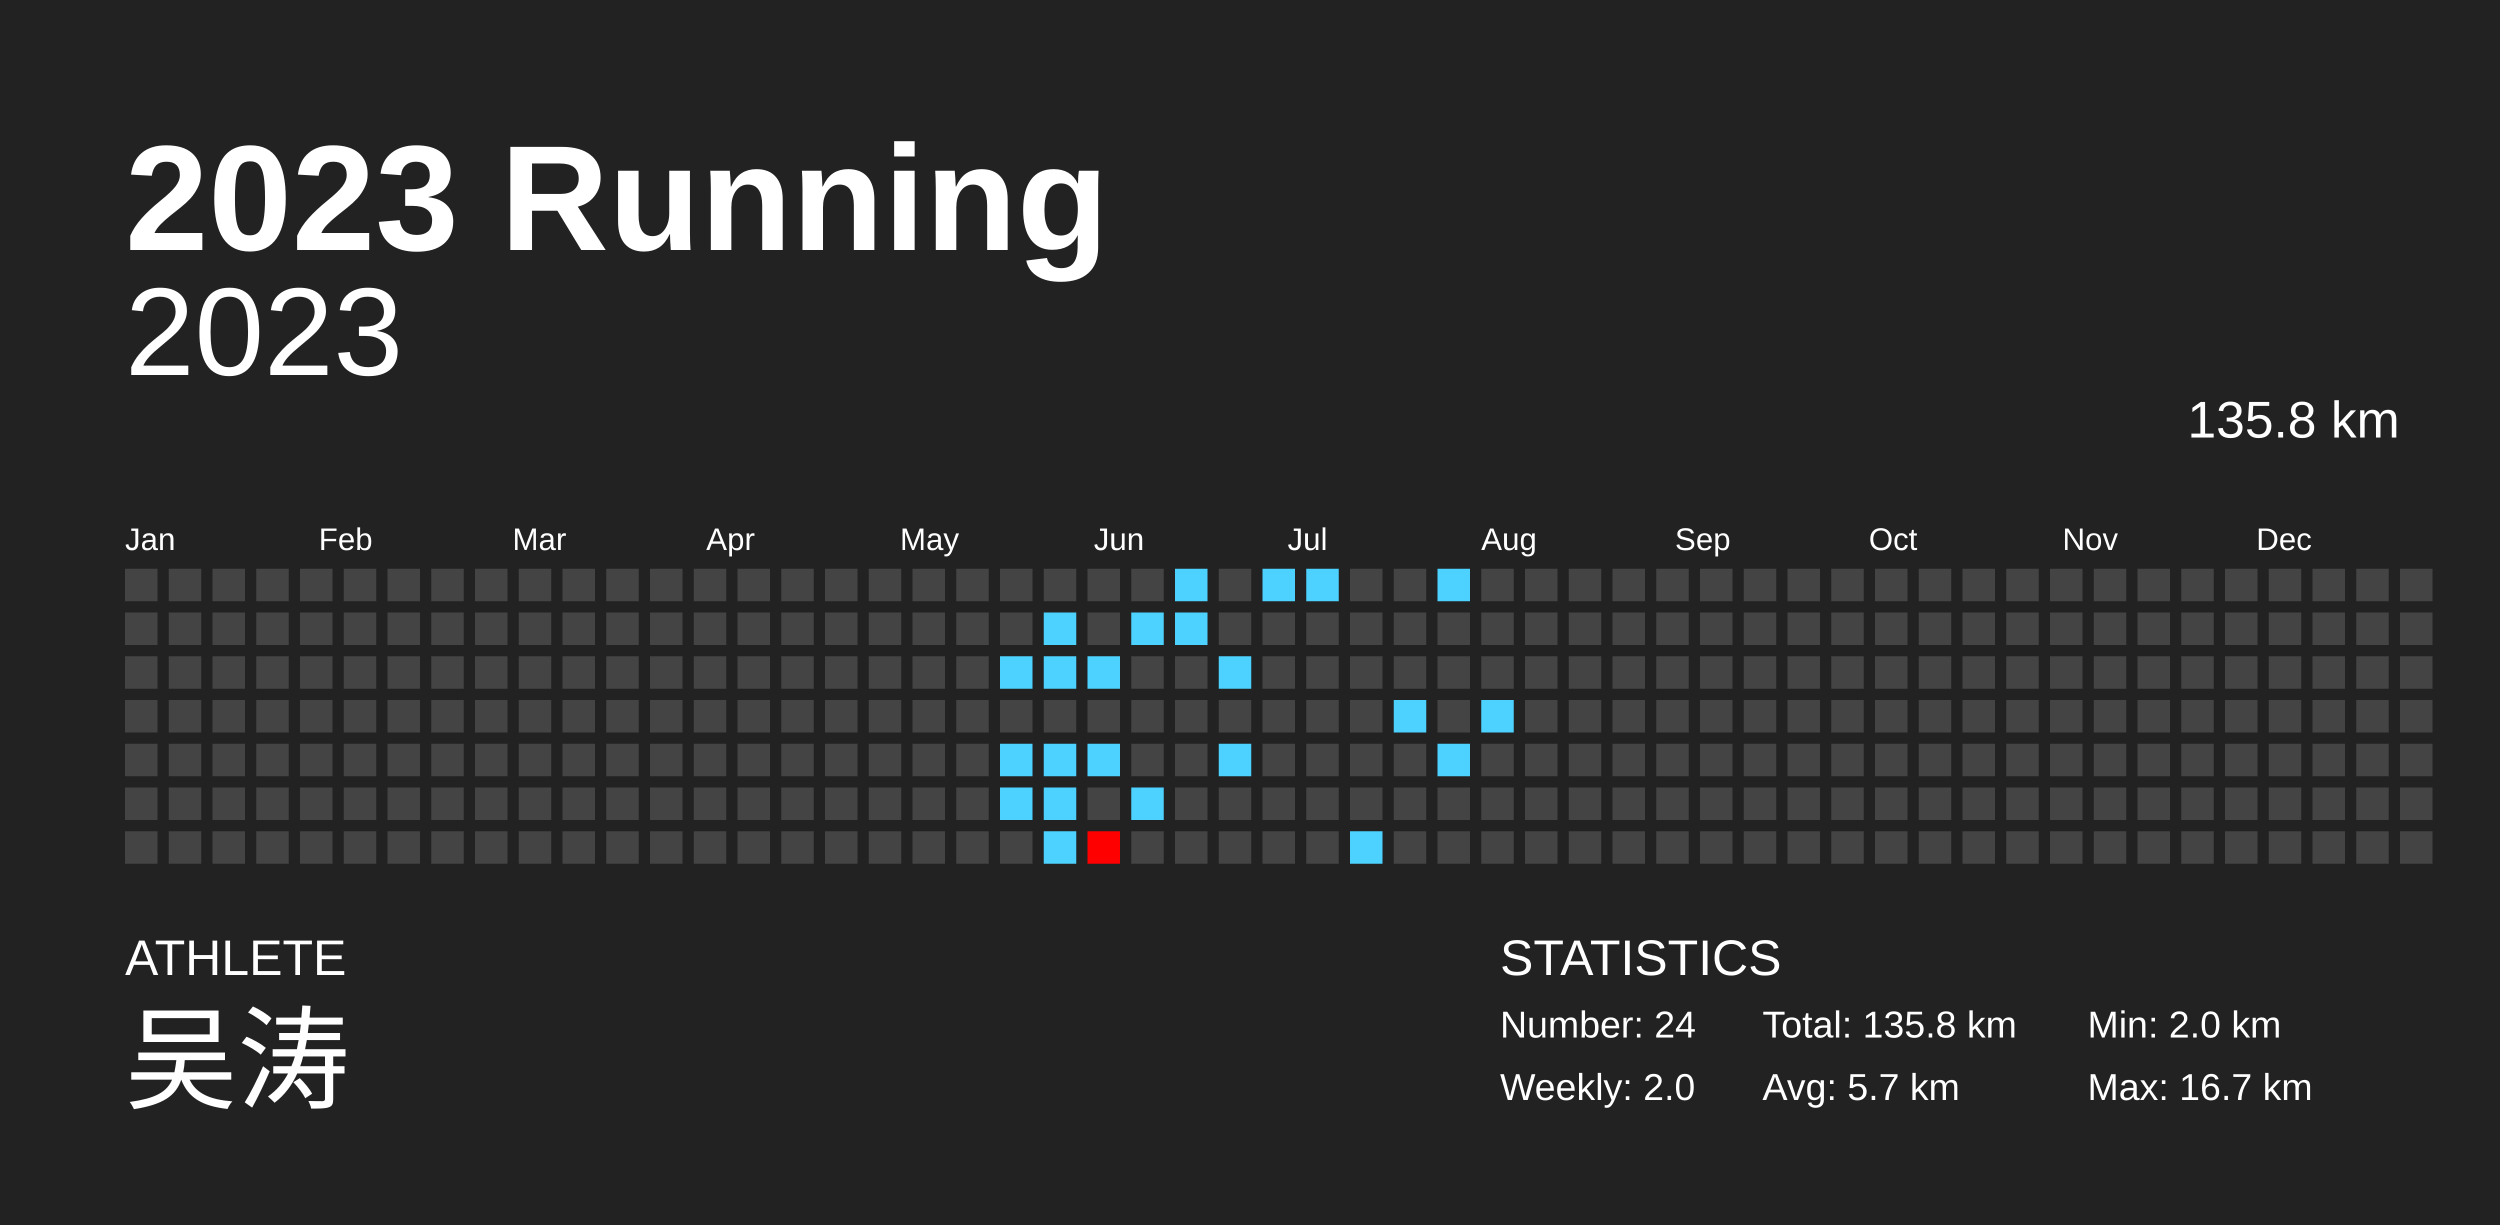
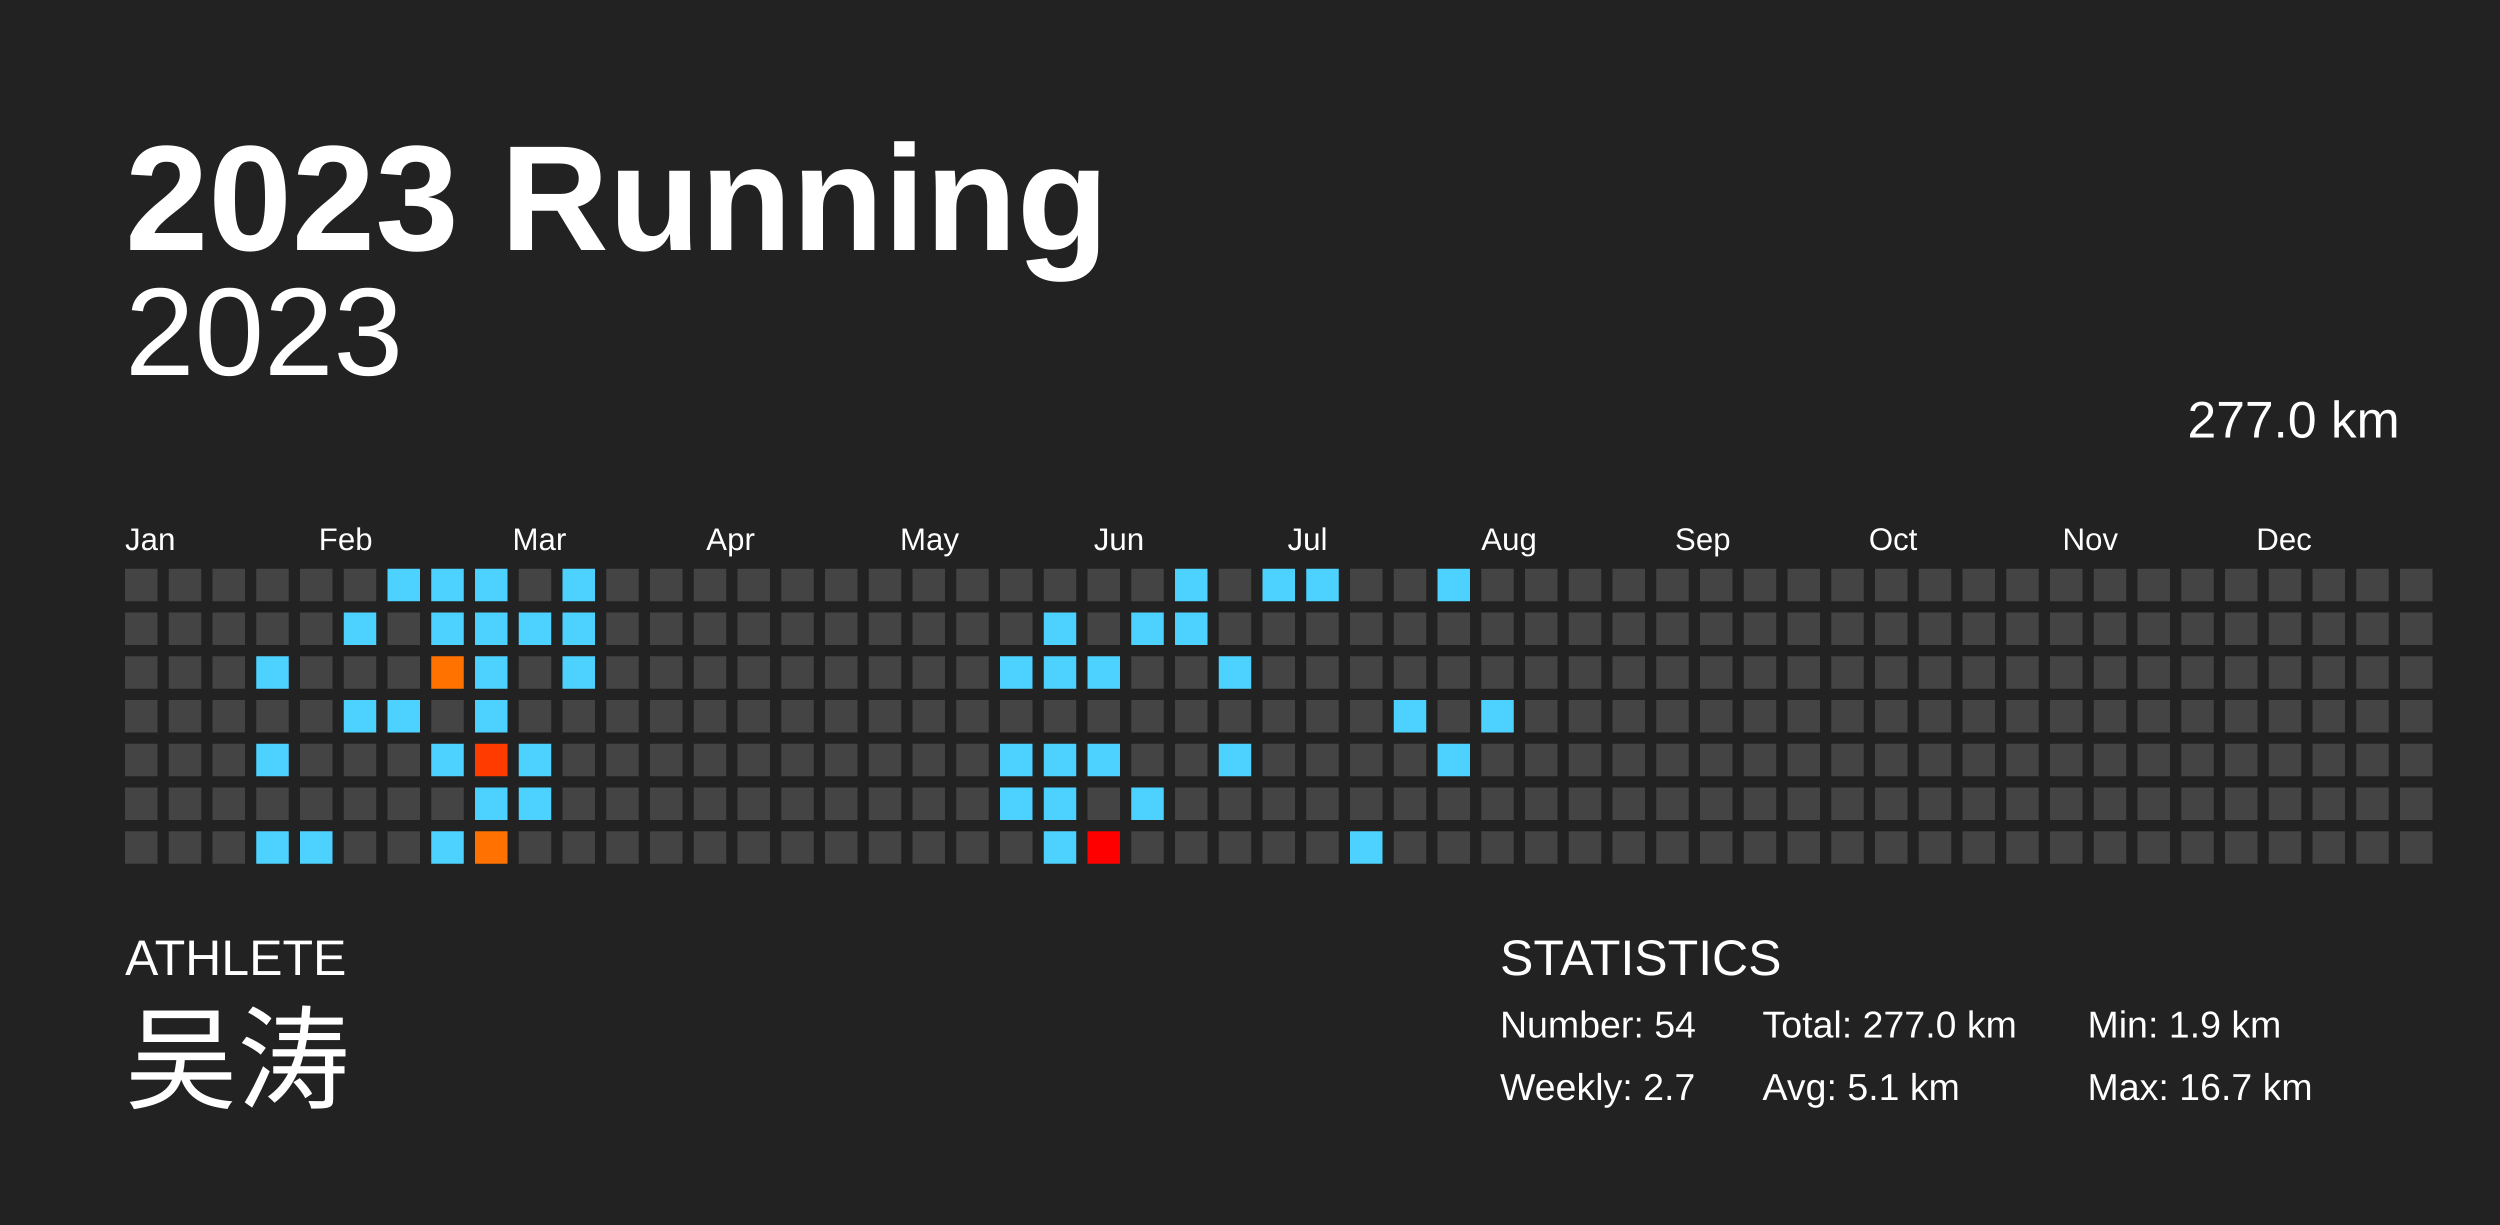
<svg xmlns="http://www.w3.org/2000/svg" baseProfile="full" height="98mm" version="1.1" viewBox="0,0,200,98" width="200mm">
  <defs />
  <rect fill="#222222" height="98" width="200" x="0" y="0" />
  <text fill="#FFFFFF" style="font-size:12px; font-family:Arial; font-weight:bold;" x="10" y="20">2023 Running</text>
  <text fill="#FFFFFF" style="font-size:4px; font-family:Arial" x="10" y="78">ATHLETE</text>
  <text fill="#FFFFFF" style="font-size:9px; font-family:Arial" x="10" y="88">吴涛</text>
  <text fill="#FFFFFF" style="font-size:4px; font-family:Arial" x="120" y="78">STATISTICS</text>
-   <text fill="#FFFFFF" style="font-size:3px; font-family:Arial" x="120" y="83">Number: 24</text>
-   <text fill="#FFFFFF" style="font-size:3px; font-family:Arial" x="120" y="88">Weekly: 2.0</text>
-   <text fill="#FFFFFF" style="font-size:3px; font-family:Arial" x="141" y="83">Total: 135.8 km</text>
-   <text fill="#FFFFFF" style="font-size:3px; font-family:Arial" x="141" y="88">Avg: 5.7 km</text>
-   <text fill="#FFFFFF" style="font-size:3px; font-family:Arial" x="167" y="83">Min: 2.0 km</text>
+   <text fill="#FFFFFF" style="font-size:3px; font-family:Arial" x="120" y="83">Number: 54</text>
+   <text fill="#FFFFFF" style="font-size:3px; font-family:Arial" x="120" y="88">Weekly: 2.7</text>
+   <text fill="#FFFFFF" style="font-size:3px; font-family:Arial" x="141" y="83">Total: 277.0 km</text>
+   <text fill="#FFFFFF" style="font-size:3px; font-family:Arial" x="141" y="88">Avg: 5.1 km</text>
+   <text fill="#FFFFFF" style="font-size:3px; font-family:Arial" x="167" y="83">Min: 1.9 km</text>
  <text fill="#FFFFFF" style="font-size:3px; font-family:Arial" x="167" y="88">Max: 16.7 km</text>
  <text alignment-baseline="hanging" fill="#FFFFFF" style="font-size:10.0px; font-family:Arial;" x="10" y="30">2023</text>
-   <text alignment-baseline="hanging" fill="#FFFFFF" style="font-size:4.125px; font-family:Arial;" x="175" y="35">135.8 km</text>
+   <text alignment-baseline="hanging" fill="#FFFFFF" style="font-size:4.125px; font-family:Arial;" x="175" y="35">277.0 km</text>
  <text fill="#FFFFFF" style="font-size:2.5px; font-family:Arial" x="10.0" y="44">Jan</text>
  <text fill="#FFFFFF" style="font-size:2.5px; font-family:Arial" x="25.5" y="44">Feb</text>
  <text fill="#FFFFFF" style="font-size:2.5px; font-family:Arial" x="41.0" y="44">Mar</text>
  <text fill="#FFFFFF" style="font-size:2.5px; font-family:Arial" x="56.5" y="44">Apr</text>
  <text fill="#FFFFFF" style="font-size:2.5px; font-family:Arial" x="72.0" y="44">May</text>
  <text fill="#FFFFFF" style="font-size:2.5px; font-family:Arial" x="87.5" y="44">Jun</text>
  <text fill="#FFFFFF" style="font-size:2.5px; font-family:Arial" x="103.0" y="44">Jul</text>
  <text fill="#FFFFFF" style="font-size:2.5px; font-family:Arial" x="118.5" y="44">Aug</text>
  <text fill="#FFFFFF" style="font-size:2.5px; font-family:Arial" x="134.0" y="44">Sep</text>
  <text fill="#FFFFFF" style="font-size:2.5px; font-family:Arial" x="149.5" y="44">Oct</text>
  <text fill="#FFFFFF" style="font-size:2.5px; font-family:Arial" x="165.0" y="44">Nov</text>
  <text fill="#FFFFFF" style="font-size:2.5px; font-family:Arial" x="180.5" y="44">Dec</text>
  <rect fill="#444444" height="2.6" width="2.6" x="10.0" y="45.5" />
  <rect fill="#444444" height="2.6" width="2.6" x="10.0" y="49.0" />
  <rect fill="#444444" height="2.6" width="2.6" x="10.0" y="52.5" />
  <rect fill="#444444" height="2.6" width="2.6" x="10.0" y="56.0" />
  <rect fill="#444444" height="2.6" width="2.6" x="10.0" y="59.5" />
  <rect fill="#444444" height="2.6" width="2.6" x="10.0" y="63.0" />
  <rect fill="#444444" height="2.6" width="2.6" x="10.0" y="66.5" />
  <rect fill="#444444" height="2.6" width="2.6" x="13.5" y="45.5" />
  <rect fill="#444444" height="2.6" width="2.6" x="13.5" y="49.0" />
  <rect fill="#444444" height="2.6" width="2.6" x="13.5" y="52.5" />
  <rect fill="#444444" height="2.6" width="2.6" x="13.5" y="56.0" />
  <rect fill="#444444" height="2.6" width="2.6" x="13.5" y="59.5" />
  <rect fill="#444444" height="2.6" width="2.6" x="13.5" y="63.0" />
  <rect fill="#444444" height="2.6" width="2.6" x="13.5" y="66.5" />
  <rect fill="#444444" height="2.6" width="2.6" x="17.0" y="45.5" />
  <rect fill="#444444" height="2.6" width="2.6" x="17.0" y="49.0" />
  <rect fill="#444444" height="2.6" width="2.6" x="17.0" y="52.5" />
  <rect fill="#444444" height="2.6" width="2.6" x="17.0" y="56.0" />
  <rect fill="#444444" height="2.6" width="2.6" x="17.0" y="59.5" />
  <rect fill="#444444" height="2.6" width="2.6" x="17.0" y="63.0" />
  <rect fill="#444444" height="2.6" width="2.6" x="17.0" y="66.5" />
  <rect fill="#444444" height="2.6" width="2.6" x="20.5" y="45.5" />
  <rect fill="#444444" height="2.6" width="2.6" x="20.5" y="49.0" />
-   <rect fill="#444444" height="2.6" width="2.6" x="20.5" y="52.5" />
+   <rect fill="#4dd2ff" height="2.6" width="2.6" x="20.5" y="52.5" />
  <rect fill="#444444" height="2.6" width="2.6" x="20.5" y="56.0" />
-   <rect fill="#444444" height="2.6" width="2.6" x="20.5" y="59.5" />
+   <rect fill="#4dd2ff" height="2.6" width="2.6" x="20.5" y="59.5" />
  <rect fill="#444444" height="2.6" width="2.6" x="20.5" y="63.0" />
-   <rect fill="#444444" height="2.6" width="2.6" x="20.5" y="66.5" />
+   <rect fill="#4dd2ff" height="2.6" width="2.6" x="20.5" y="66.5" />
  <rect fill="#444444" height="2.6" width="2.6" x="24.0" y="45.5" />
  <rect fill="#444444" height="2.6" width="2.6" x="24.0" y="49.0" />
  <rect fill="#444444" height="2.6" width="2.6" x="24.0" y="52.5" />
  <rect fill="#444444" height="2.6" width="2.6" x="24.0" y="56.0" />
  <rect fill="#444444" height="2.6" width="2.6" x="24.0" y="59.5" />
  <rect fill="#444444" height="2.6" width="2.6" x="24.0" y="63.0" />
-   <rect fill="#444444" height="2.6" width="2.6" x="24.0" y="66.5" />
+   <rect fill="#4dd2ff" height="2.6" width="2.6" x="24.0" y="66.5" />
  <rect fill="#444444" height="2.6" width="2.6" x="27.5" y="45.5" />
-   <rect fill="#444444" height="2.6" width="2.6" x="27.5" y="49.0" />
+   <rect fill="#4dd2ff" height="2.6" width="2.6" x="27.5" y="49.0" />
  <rect fill="#444444" height="2.6" width="2.6" x="27.5" y="52.5" />
-   <rect fill="#444444" height="2.6" width="2.6" x="27.5" y="56.0" />
+   <rect fill="#4dd2ff" height="2.6" width="2.6" x="27.5" y="56.0" />
  <rect fill="#444444" height="2.6" width="2.6" x="27.5" y="59.5" />
  <rect fill="#444444" height="2.6" width="2.6" x="27.5" y="63.0" />
  <rect fill="#444444" height="2.6" width="2.6" x="27.5" y="66.5" />
-   <rect fill="#444444" height="2.6" width="2.6" x="31.0" y="45.5" />
+   <rect fill="#4dd2ff" height="2.6" width="2.6" x="31.0" y="45.5" />
  <rect fill="#444444" height="2.6" width="2.6" x="31.0" y="49.0" />
  <rect fill="#444444" height="2.6" width="2.6" x="31.0" y="52.5" />
-   <rect fill="#444444" height="2.6" width="2.6" x="31.0" y="56.0" />
+   <rect fill="#4dd2ff" height="2.6" width="2.6" x="31.0" y="56.0" />
  <rect fill="#444444" height="2.6" width="2.6" x="31.0" y="59.5" />
  <rect fill="#444444" height="2.6" width="2.6" x="31.0" y="63.0" />
  <rect fill="#444444" height="2.6" width="2.6" x="31.0" y="66.5" />
-   <rect fill="#444444" height="2.6" width="2.6" x="34.5" y="45.5" />
-   <rect fill="#444444" height="2.6" width="2.6" x="34.5" y="49.0" />
-   <rect fill="#444444" height="2.6" width="2.6" x="34.5" y="52.5" />
+   <rect fill="#4dd2ff" height="2.6" width="2.6" x="34.5" y="45.5" />
+   <rect fill="#4dd2ff" height="2.6" width="2.6" x="34.5" y="49.0" />
+   <rect fill="#ff7200" height="2.6" width="2.6" x="34.5" y="52.5" />
  <rect fill="#444444" height="2.6" width="2.6" x="34.5" y="56.0" />
-   <rect fill="#444444" height="2.6" width="2.6" x="34.5" y="59.5" />
+   <rect fill="#4dd2ff" height="2.6" width="2.6" x="34.5" y="59.5" />
  <rect fill="#444444" height="2.6" width="2.6" x="34.5" y="63.0" />
-   <rect fill="#444444" height="2.6" width="2.6" x="34.5" y="66.5" />
-   <rect fill="#444444" height="2.6" width="2.6" x="38.0" y="45.5" />
-   <rect fill="#444444" height="2.6" width="2.6" x="38.0" y="49.0" />
-   <rect fill="#444444" height="2.6" width="2.6" x="38.0" y="52.5" />
-   <rect fill="#444444" height="2.6" width="2.6" x="38.0" y="56.0" />
-   <rect fill="#444444" height="2.6" width="2.6" x="38.0" y="59.5" />
-   <rect fill="#444444" height="2.6" width="2.6" x="38.0" y="63.0" />
-   <rect fill="#444444" height="2.6" width="2.6" x="38.0" y="66.5" />
+   <rect fill="#4dd2ff" height="2.6" width="2.6" x="34.5" y="66.5" />
+   <rect fill="#4dd2ff" height="2.6" width="2.6" x="38.0" y="45.5" />
+   <rect fill="#4dd2ff" height="2.6" width="2.6" x="38.0" y="49.0" />
+   <rect fill="#4dd2ff" height="2.6" width="2.6" x="38.0" y="52.5" />
+   <rect fill="#4dd2ff" height="2.6" width="2.6" x="38.0" y="56.0" />
+   <rect fill="#ff3b00" height="2.6" width="2.6" x="38.0" y="59.5" />
+   <rect fill="#4dd2ff" height="2.6" width="2.6" x="38.0" y="63.0" />
+   <rect fill="#ff7100" height="2.6" width="2.6" x="38.0" y="66.5" />
  <rect fill="#444444" height="2.6" width="2.6" x="41.5" y="45.5" />
-   <rect fill="#444444" height="2.6" width="2.6" x="41.5" y="49.0" />
+   <rect fill="#4dd2ff" height="2.6" width="2.6" x="41.5" y="49.0" />
  <rect fill="#444444" height="2.6" width="2.6" x="41.5" y="52.5" />
  <rect fill="#444444" height="2.6" width="2.6" x="41.5" y="56.0" />
-   <rect fill="#444444" height="2.6" width="2.6" x="41.5" y="59.5" />
-   <rect fill="#444444" height="2.6" width="2.6" x="41.5" y="63.0" />
+   <rect fill="#4dd2ff" height="2.6" width="2.6" x="41.5" y="59.5" />
+   <rect fill="#4dd2ff" height="2.6" width="2.6" x="41.5" y="63.0" />
  <rect fill="#444444" height="2.6" width="2.6" x="41.5" y="66.5" />
-   <rect fill="#444444" height="2.6" width="2.6" x="45.0" y="45.5" />
-   <rect fill="#444444" height="2.6" width="2.6" x="45.0" y="49.0" />
-   <rect fill="#444444" height="2.6" width="2.6" x="45.0" y="52.5" />
+   <rect fill="#4dd2ff" height="2.6" width="2.6" x="45.0" y="45.5" />
+   <rect fill="#4dd2ff" height="2.6" width="2.6" x="45.0" y="49.0" />
+   <rect fill="#4dd2ff" height="2.6" width="2.6" x="45.0" y="52.5" />
  <rect fill="#444444" height="2.6" width="2.6" x="45.0" y="56.0" />
  <rect fill="#444444" height="2.6" width="2.6" x="45.0" y="59.5" />
  <rect fill="#444444" height="2.6" width="2.6" x="45.0" y="63.0" />
  <rect fill="#444444" height="2.6" width="2.6" x="45.0" y="66.5" />
  <rect fill="#444444" height="2.6" width="2.6" x="48.5" y="45.5" />
  <rect fill="#444444" height="2.6" width="2.6" x="48.5" y="49.0" />
  <rect fill="#444444" height="2.6" width="2.6" x="48.5" y="52.5" />
  <rect fill="#444444" height="2.6" width="2.6" x="48.5" y="56.0" />
  <rect fill="#444444" height="2.6" width="2.6" x="48.5" y="59.5" />
  <rect fill="#444444" height="2.6" width="2.6" x="48.5" y="63.0" />
  <rect fill="#444444" height="2.6" width="2.6" x="48.5" y="66.5" />
  <rect fill="#444444" height="2.6" width="2.6" x="52.0" y="45.5" />
  <rect fill="#444444" height="2.6" width="2.6" x="52.0" y="49.0" />
  <rect fill="#444444" height="2.6" width="2.6" x="52.0" y="52.5" />
  <rect fill="#444444" height="2.6" width="2.6" x="52.0" y="56.0" />
  <rect fill="#444444" height="2.6" width="2.6" x="52.0" y="59.5" />
  <rect fill="#444444" height="2.6" width="2.6" x="52.0" y="63.0" />
  <rect fill="#444444" height="2.6" width="2.6" x="52.0" y="66.5" />
  <rect fill="#444444" height="2.6" width="2.6" x="55.5" y="45.5" />
  <rect fill="#444444" height="2.6" width="2.6" x="55.5" y="49.0" />
  <rect fill="#444444" height="2.6" width="2.6" x="55.5" y="52.5" />
  <rect fill="#444444" height="2.6" width="2.6" x="55.5" y="56.0" />
  <rect fill="#444444" height="2.6" width="2.6" x="55.5" y="59.5" />
  <rect fill="#444444" height="2.6" width="2.6" x="55.5" y="63.0" />
  <rect fill="#444444" height="2.6" width="2.6" x="55.5" y="66.5" />
  <rect fill="#444444" height="2.6" width="2.6" x="59.0" y="45.5" />
  <rect fill="#444444" height="2.6" width="2.6" x="59.0" y="49.0" />
  <rect fill="#444444" height="2.6" width="2.6" x="59.0" y="52.5" />
  <rect fill="#444444" height="2.6" width="2.6" x="59.0" y="56.0" />
  <rect fill="#444444" height="2.6" width="2.6" x="59.0" y="59.5" />
  <rect fill="#444444" height="2.6" width="2.6" x="59.0" y="63.0" />
  <rect fill="#444444" height="2.6" width="2.6" x="59.0" y="66.5" />
  <rect fill="#444444" height="2.6" width="2.6" x="62.5" y="45.5" />
  <rect fill="#444444" height="2.6" width="2.6" x="62.5" y="49.0" />
  <rect fill="#444444" height="2.6" width="2.6" x="62.5" y="52.5" />
  <rect fill="#444444" height="2.6" width="2.6" x="62.5" y="56.0" />
  <rect fill="#444444" height="2.6" width="2.6" x="62.5" y="59.5" />
  <rect fill="#444444" height="2.6" width="2.6" x="62.5" y="63.0" />
  <rect fill="#444444" height="2.6" width="2.6" x="62.5" y="66.5" />
  <rect fill="#444444" height="2.6" width="2.6" x="66.0" y="45.5" />
  <rect fill="#444444" height="2.6" width="2.6" x="66.0" y="49.0" />
  <rect fill="#444444" height="2.6" width="2.6" x="66.0" y="52.5" />
  <rect fill="#444444" height="2.6" width="2.6" x="66.0" y="56.0" />
  <rect fill="#444444" height="2.6" width="2.6" x="66.0" y="59.5" />
  <rect fill="#444444" height="2.6" width="2.6" x="66.0" y="63.0" />
  <rect fill="#444444" height="2.6" width="2.6" x="66.0" y="66.5" />
  <rect fill="#444444" height="2.6" width="2.6" x="69.5" y="45.5" />
  <rect fill="#444444" height="2.6" width="2.6" x="69.5" y="49.0" />
  <rect fill="#444444" height="2.6" width="2.6" x="69.5" y="52.5" />
  <rect fill="#444444" height="2.6" width="2.6" x="69.5" y="56.0" />
  <rect fill="#444444" height="2.6" width="2.6" x="69.5" y="59.5" />
  <rect fill="#444444" height="2.6" width="2.6" x="69.5" y="63.0" />
  <rect fill="#444444" height="2.6" width="2.6" x="69.5" y="66.5" />
  <rect fill="#444444" height="2.6" width="2.6" x="73.0" y="45.5" />
  <rect fill="#444444" height="2.6" width="2.6" x="73.0" y="49.0" />
  <rect fill="#444444" height="2.6" width="2.6" x="73.0" y="52.5" />
  <rect fill="#444444" height="2.6" width="2.6" x="73.0" y="56.0" />
  <rect fill="#444444" height="2.6" width="2.6" x="73.0" y="59.5" />
  <rect fill="#444444" height="2.6" width="2.6" x="73.0" y="63.0" />
  <rect fill="#444444" height="2.6" width="2.6" x="73.0" y="66.5" />
  <rect fill="#444444" height="2.6" width="2.6" x="76.5" y="45.5" />
  <rect fill="#444444" height="2.6" width="2.6" x="76.5" y="49.0" />
  <rect fill="#444444" height="2.6" width="2.6" x="76.5" y="52.5" />
  <rect fill="#444444" height="2.6" width="2.6" x="76.5" y="56.0" />
  <rect fill="#444444" height="2.6" width="2.6" x="76.5" y="59.5" />
  <rect fill="#444444" height="2.6" width="2.6" x="76.5" y="63.0" />
  <rect fill="#444444" height="2.6" width="2.6" x="76.5" y="66.5" />
  <rect fill="#444444" height="2.6" width="2.6" x="80.0" y="45.5" />
  <rect fill="#444444" height="2.6" width="2.6" x="80.0" y="49.0" />
  <rect fill="#4dd2ff" height="2.6" width="2.6" x="80.0" y="52.5" />
  <rect fill="#444444" height="2.6" width="2.6" x="80.0" y="56.0" />
  <rect fill="#4dd2ff" height="2.6" width="2.6" x="80.0" y="59.5" />
  <rect fill="#4dd2ff" height="2.6" width="2.6" x="80.0" y="63.0" />
  <rect fill="#444444" height="2.6" width="2.6" x="80.0" y="66.5" />
  <rect fill="#444444" height="2.6" width="2.6" x="83.5" y="45.5" />
  <rect fill="#4dd2ff" height="2.6" width="2.6" x="83.5" y="49.0" />
  <rect fill="#4dd2ff" height="2.6" width="2.6" x="83.5" y="52.5" />
  <rect fill="#444444" height="2.6" width="2.6" x="83.5" y="56.0" />
  <rect fill="#4dd2ff" height="2.6" width="2.6" x="83.5" y="59.5" />
  <rect fill="#4dd2ff" height="2.6" width="2.6" x="83.5" y="63.0" />
  <rect fill="#4dd2ff" height="2.6" width="2.6" x="83.5" y="66.5" />
  <rect fill="#444444" height="2.6" width="2.6" x="87.0" y="45.5" />
  <rect fill="#444444" height="2.6" width="2.6" x="87.0" y="49.0" />
  <rect fill="#4dd2ff" height="2.6" width="2.6" x="87.0" y="52.5" />
  <rect fill="#444444" height="2.6" width="2.6" x="87.0" y="56.0" />
  <rect fill="#4dd2ff" height="2.6" width="2.6" x="87.0" y="59.5" />
  <rect fill="#444444" height="2.6" width="2.6" x="87.0" y="63.0" />
  <rect fill="#ff0000" height="2.6" width="2.6" x="87.0" y="66.5" />
  <rect fill="#444444" height="2.6" width="2.6" x="90.5" y="45.5" />
  <rect fill="#4dd2ff" height="2.6" width="2.6" x="90.5" y="49.0" />
  <rect fill="#444444" height="2.6" width="2.6" x="90.5" y="52.5" />
  <rect fill="#444444" height="2.6" width="2.6" x="90.5" y="56.0" />
  <rect fill="#444444" height="2.6" width="2.6" x="90.5" y="59.5" />
  <rect fill="#4dd2ff" height="2.6" width="2.6" x="90.5" y="63.0" />
  <rect fill="#444444" height="2.6" width="2.6" x="90.5" y="66.5" />
  <rect fill="#4dd2ff" height="2.6" width="2.6" x="94.0" y="45.5" />
  <rect fill="#4dd2ff" height="2.6" width="2.6" x="94.0" y="49.0" />
  <rect fill="#444444" height="2.6" width="2.6" x="94.0" y="52.5" />
  <rect fill="#444444" height="2.6" width="2.6" x="94.0" y="56.0" />
  <rect fill="#444444" height="2.6" width="2.6" x="94.0" y="59.5" />
  <rect fill="#444444" height="2.6" width="2.6" x="94.0" y="63.0" />
  <rect fill="#444444" height="2.6" width="2.6" x="94.0" y="66.5" />
  <rect fill="#444444" height="2.6" width="2.6" x="97.5" y="45.5" />
  <rect fill="#444444" height="2.6" width="2.6" x="97.5" y="49.0" />
  <rect fill="#4dd2ff" height="2.6" width="2.6" x="97.5" y="52.5" />
  <rect fill="#444444" height="2.6" width="2.6" x="97.5" y="56.0" />
  <rect fill="#4dd2ff" height="2.6" width="2.6" x="97.5" y="59.5" />
  <rect fill="#444444" height="2.6" width="2.6" x="97.5" y="63.0" />
  <rect fill="#444444" height="2.6" width="2.6" x="97.5" y="66.5" />
  <rect fill="#4dd2ff" height="2.6" width="2.6" x="101.0" y="45.5" />
  <rect fill="#444444" height="2.6" width="2.6" x="101.0" y="49.0" />
  <rect fill="#444444" height="2.6" width="2.6" x="101.0" y="52.5" />
  <rect fill="#444444" height="2.6" width="2.6" x="101.0" y="56.0" />
  <rect fill="#444444" height="2.6" width="2.6" x="101.0" y="59.5" />
  <rect fill="#444444" height="2.6" width="2.6" x="101.0" y="63.0" />
  <rect fill="#444444" height="2.6" width="2.6" x="101.0" y="66.5" />
  <rect fill="#4dd2ff" height="2.6" width="2.6" x="104.5" y="45.5" />
  <rect fill="#444444" height="2.6" width="2.6" x="104.5" y="49.0" />
  <rect fill="#444444" height="2.6" width="2.6" x="104.5" y="52.5" />
  <rect fill="#444444" height="2.6" width="2.6" x="104.5" y="56.0" />
  <rect fill="#444444" height="2.6" width="2.6" x="104.5" y="59.5" />
  <rect fill="#444444" height="2.6" width="2.6" x="104.5" y="63.0" />
  <rect fill="#444444" height="2.6" width="2.6" x="104.5" y="66.5" />
  <rect fill="#444444" height="2.6" width="2.6" x="108.0" y="45.5" />
  <rect fill="#444444" height="2.6" width="2.6" x="108.0" y="49.0" />
  <rect fill="#444444" height="2.6" width="2.6" x="108.0" y="52.5" />
  <rect fill="#444444" height="2.6" width="2.6" x="108.0" y="56.0" />
  <rect fill="#444444" height="2.6" width="2.6" x="108.0" y="59.5" />
  <rect fill="#444444" height="2.6" width="2.6" x="108.0" y="63.0" />
  <rect fill="#4dd2ff" height="2.6" width="2.6" x="108.0" y="66.5" />
  <rect fill="#444444" height="2.6" width="2.6" x="111.5" y="45.5" />
  <rect fill="#444444" height="2.6" width="2.6" x="111.5" y="49.0" />
  <rect fill="#444444" height="2.6" width="2.6" x="111.5" y="52.5" />
  <rect fill="#4dd2ff" height="2.6" width="2.6" x="111.5" y="56.0" />
  <rect fill="#444444" height="2.6" width="2.6" x="111.5" y="59.5" />
  <rect fill="#444444" height="2.6" width="2.6" x="111.5" y="63.0" />
  <rect fill="#444444" height="2.6" width="2.6" x="111.5" y="66.5" />
  <rect fill="#4dd2ff" height="2.6" width="2.6" x="115.0" y="45.5" />
  <rect fill="#444444" height="2.6" width="2.6" x="115.0" y="49.0" />
  <rect fill="#444444" height="2.6" width="2.6" x="115.0" y="52.5" />
  <rect fill="#444444" height="2.6" width="2.6" x="115.0" y="56.0" />
  <rect fill="#4dd2ff" height="2.6" width="2.6" x="115.0" y="59.5" />
  <rect fill="#444444" height="2.6" width="2.6" x="115.0" y="63.0" />
  <rect fill="#444444" height="2.6" width="2.6" x="115.0" y="66.5" />
  <rect fill="#444444" height="2.6" width="2.6" x="118.5" y="45.5" />
  <rect fill="#444444" height="2.6" width="2.6" x="118.5" y="49.0" />
  <rect fill="#444444" height="2.6" width="2.6" x="118.5" y="52.5" />
  <rect fill="#4dd2ff" height="2.6" width="2.6" x="118.5" y="56.0" />
  <rect fill="#444444" height="2.6" width="2.6" x="118.5" y="59.5" />
  <rect fill="#444444" height="2.6" width="2.6" x="118.5" y="63.0" />
  <rect fill="#444444" height="2.6" width="2.6" x="118.5" y="66.5" />
  <rect fill="#444444" height="2.6" width="2.6" x="122.0" y="45.5" />
  <rect fill="#444444" height="2.6" width="2.6" x="122.0" y="49.0" />
  <rect fill="#444444" height="2.6" width="2.6" x="122.0" y="52.5" />
  <rect fill="#444444" height="2.6" width="2.6" x="122.0" y="56.0" />
  <rect fill="#444444" height="2.6" width="2.6" x="122.0" y="59.5" />
  <rect fill="#444444" height="2.6" width="2.6" x="122.0" y="63.0" />
  <rect fill="#444444" height="2.6" width="2.6" x="122.0" y="66.5" />
  <rect fill="#444444" height="2.6" width="2.6" x="125.5" y="45.5" />
  <rect fill="#444444" height="2.6" width="2.6" x="125.5" y="49.0" />
  <rect fill="#444444" height="2.6" width="2.6" x="125.5" y="52.5" />
  <rect fill="#444444" height="2.6" width="2.6" x="125.5" y="56.0" />
  <rect fill="#444444" height="2.6" width="2.6" x="125.5" y="59.5" />
  <rect fill="#444444" height="2.6" width="2.6" x="125.5" y="63.0" />
  <rect fill="#444444" height="2.6" width="2.6" x="125.5" y="66.5" />
  <rect fill="#444444" height="2.6" width="2.6" x="129.0" y="45.5" />
  <rect fill="#444444" height="2.6" width="2.6" x="129.0" y="49.0" />
  <rect fill="#444444" height="2.6" width="2.6" x="129.0" y="52.5" />
  <rect fill="#444444" height="2.6" width="2.6" x="129.0" y="56.0" />
  <rect fill="#444444" height="2.6" width="2.6" x="129.0" y="59.5" />
  <rect fill="#444444" height="2.6" width="2.6" x="129.0" y="63.0" />
  <rect fill="#444444" height="2.6" width="2.6" x="129.0" y="66.5" />
  <rect fill="#444444" height="2.6" width="2.6" x="132.5" y="45.5" />
  <rect fill="#444444" height="2.6" width="2.6" x="132.5" y="49.0" />
  <rect fill="#444444" height="2.6" width="2.6" x="132.5" y="52.5" />
  <rect fill="#444444" height="2.6" width="2.6" x="132.5" y="56.0" />
  <rect fill="#444444" height="2.6" width="2.6" x="132.5" y="59.5" />
  <rect fill="#444444" height="2.6" width="2.6" x="132.5" y="63.0" />
  <rect fill="#444444" height="2.6" width="2.6" x="132.5" y="66.5" />
  <rect fill="#444444" height="2.6" width="2.6" x="136.0" y="45.5" />
  <rect fill="#444444" height="2.6" width="2.6" x="136.0" y="49.0" />
  <rect fill="#444444" height="2.6" width="2.6" x="136.0" y="52.5" />
  <rect fill="#444444" height="2.6" width="2.6" x="136.0" y="56.0" />
  <rect fill="#444444" height="2.6" width="2.6" x="136.0" y="59.5" />
  <rect fill="#444444" height="2.6" width="2.6" x="136.0" y="63.0" />
  <rect fill="#444444" height="2.6" width="2.6" x="136.0" y="66.5" />
  <rect fill="#444444" height="2.6" width="2.6" x="139.5" y="45.5" />
  <rect fill="#444444" height="2.6" width="2.6" x="139.5" y="49.0" />
  <rect fill="#444444" height="2.6" width="2.6" x="139.5" y="52.5" />
  <rect fill="#444444" height="2.6" width="2.6" x="139.5" y="56.0" />
  <rect fill="#444444" height="2.6" width="2.6" x="139.5" y="59.5" />
  <rect fill="#444444" height="2.6" width="2.6" x="139.5" y="63.0" />
  <rect fill="#444444" height="2.6" width="2.6" x="139.5" y="66.5" />
  <rect fill="#444444" height="2.6" width="2.6" x="143.0" y="45.5" />
  <rect fill="#444444" height="2.6" width="2.6" x="143.0" y="49.0" />
  <rect fill="#444444" height="2.6" width="2.6" x="143.0" y="52.5" />
  <rect fill="#444444" height="2.6" width="2.6" x="143.0" y="56.0" />
  <rect fill="#444444" height="2.6" width="2.6" x="143.0" y="59.5" />
  <rect fill="#444444" height="2.6" width="2.6" x="143.0" y="63.0" />
  <rect fill="#444444" height="2.6" width="2.6" x="143.0" y="66.5" />
  <rect fill="#444444" height="2.6" width="2.6" x="146.5" y="45.5" />
  <rect fill="#444444" height="2.6" width="2.6" x="146.5" y="49.0" />
  <rect fill="#444444" height="2.6" width="2.6" x="146.5" y="52.5" />
  <rect fill="#444444" height="2.6" width="2.6" x="146.5" y="56.0" />
  <rect fill="#444444" height="2.6" width="2.6" x="146.5" y="59.5" />
  <rect fill="#444444" height="2.6" width="2.6" x="146.5" y="63.0" />
  <rect fill="#444444" height="2.6" width="2.6" x="146.5" y="66.5" />
  <rect fill="#444444" height="2.6" width="2.6" x="150.0" y="45.5" />
  <rect fill="#444444" height="2.6" width="2.6" x="150.0" y="49.0" />
  <rect fill="#444444" height="2.6" width="2.6" x="150.0" y="52.5" />
  <rect fill="#444444" height="2.6" width="2.6" x="150.0" y="56.0" />
  <rect fill="#444444" height="2.6" width="2.6" x="150.0" y="59.5" />
  <rect fill="#444444" height="2.6" width="2.6" x="150.0" y="63.0" />
  <rect fill="#444444" height="2.6" width="2.6" x="150.0" y="66.5" />
  <rect fill="#444444" height="2.6" width="2.6" x="153.5" y="45.5" />
  <rect fill="#444444" height="2.6" width="2.6" x="153.5" y="49.0" />
  <rect fill="#444444" height="2.6" width="2.6" x="153.5" y="52.5" />
  <rect fill="#444444" height="2.6" width="2.6" x="153.5" y="56.0" />
  <rect fill="#444444" height="2.6" width="2.6" x="153.5" y="59.5" />
  <rect fill="#444444" height="2.6" width="2.6" x="153.5" y="63.0" />
  <rect fill="#444444" height="2.6" width="2.6" x="153.5" y="66.5" />
  <rect fill="#444444" height="2.6" width="2.6" x="157.0" y="45.5" />
  <rect fill="#444444" height="2.6" width="2.6" x="157.0" y="49.0" />
  <rect fill="#444444" height="2.6" width="2.6" x="157.0" y="52.5" />
  <rect fill="#444444" height="2.6" width="2.6" x="157.0" y="56.0" />
  <rect fill="#444444" height="2.6" width="2.6" x="157.0" y="59.5" />
  <rect fill="#444444" height="2.6" width="2.6" x="157.0" y="63.0" />
  <rect fill="#444444" height="2.6" width="2.6" x="157.0" y="66.5" />
  <rect fill="#444444" height="2.6" width="2.6" x="160.5" y="45.5" />
  <rect fill="#444444" height="2.6" width="2.6" x="160.5" y="49.0" />
  <rect fill="#444444" height="2.6" width="2.6" x="160.5" y="52.5" />
  <rect fill="#444444" height="2.6" width="2.6" x="160.5" y="56.0" />
  <rect fill="#444444" height="2.6" width="2.6" x="160.5" y="59.5" />
  <rect fill="#444444" height="2.6" width="2.6" x="160.5" y="63.0" />
  <rect fill="#444444" height="2.6" width="2.6" x="160.5" y="66.5" />
  <rect fill="#444444" height="2.6" width="2.6" x="164.0" y="45.5" />
  <rect fill="#444444" height="2.6" width="2.6" x="164.0" y="49.0" />
  <rect fill="#444444" height="2.6" width="2.6" x="164.0" y="52.5" />
  <rect fill="#444444" height="2.6" width="2.6" x="164.0" y="56.0" />
  <rect fill="#444444" height="2.6" width="2.6" x="164.0" y="59.5" />
  <rect fill="#444444" height="2.6" width="2.6" x="164.0" y="63.0" />
  <rect fill="#444444" height="2.6" width="2.6" x="164.0" y="66.5" />
  <rect fill="#444444" height="2.6" width="2.6" x="167.5" y="45.5" />
  <rect fill="#444444" height="2.6" width="2.6" x="167.5" y="49.0" />
  <rect fill="#444444" height="2.6" width="2.6" x="167.5" y="52.5" />
  <rect fill="#444444" height="2.6" width="2.6" x="167.5" y="56.0" />
  <rect fill="#444444" height="2.6" width="2.6" x="167.5" y="59.5" />
  <rect fill="#444444" height="2.6" width="2.6" x="167.5" y="63.0" />
  <rect fill="#444444" height="2.6" width="2.6" x="167.5" y="66.5" />
  <rect fill="#444444" height="2.6" width="2.6" x="171.0" y="45.5" />
  <rect fill="#444444" height="2.6" width="2.6" x="171.0" y="49.0" />
  <rect fill="#444444" height="2.6" width="2.6" x="171.0" y="52.5" />
  <rect fill="#444444" height="2.6" width="2.6" x="171.0" y="56.0" />
  <rect fill="#444444" height="2.6" width="2.6" x="171.0" y="59.5" />
  <rect fill="#444444" height="2.6" width="2.6" x="171.0" y="63.0" />
  <rect fill="#444444" height="2.6" width="2.6" x="171.0" y="66.5" />
  <rect fill="#444444" height="2.6" width="2.6" x="174.5" y="45.5" />
  <rect fill="#444444" height="2.6" width="2.6" x="174.5" y="49.0" />
  <rect fill="#444444" height="2.6" width="2.6" x="174.5" y="52.5" />
  <rect fill="#444444" height="2.6" width="2.6" x="174.5" y="56.0" />
  <rect fill="#444444" height="2.6" width="2.6" x="174.5" y="59.5" />
  <rect fill="#444444" height="2.6" width="2.6" x="174.5" y="63.0" />
  <rect fill="#444444" height="2.6" width="2.6" x="174.5" y="66.5" />
  <rect fill="#444444" height="2.6" width="2.6" x="178.0" y="45.5" />
  <rect fill="#444444" height="2.6" width="2.6" x="178.0" y="49.0" />
  <rect fill="#444444" height="2.6" width="2.6" x="178.0" y="52.5" />
  <rect fill="#444444" height="2.6" width="2.6" x="178.0" y="56.0" />
  <rect fill="#444444" height="2.6" width="2.6" x="178.0" y="59.5" />
  <rect fill="#444444" height="2.6" width="2.6" x="178.0" y="63.0" />
  <rect fill="#444444" height="2.6" width="2.6" x="178.0" y="66.5" />
  <rect fill="#444444" height="2.6" width="2.6" x="181.5" y="45.5" />
  <rect fill="#444444" height="2.6" width="2.6" x="181.5" y="49.0" />
  <rect fill="#444444" height="2.6" width="2.6" x="181.5" y="52.5" />
  <rect fill="#444444" height="2.6" width="2.6" x="181.5" y="56.0" />
  <rect fill="#444444" height="2.6" width="2.6" x="181.5" y="59.5" />
  <rect fill="#444444" height="2.6" width="2.6" x="181.5" y="63.0" />
  <rect fill="#444444" height="2.6" width="2.6" x="181.5" y="66.5" />
  <rect fill="#444444" height="2.6" width="2.6" x="185.0" y="45.5" />
  <rect fill="#444444" height="2.6" width="2.6" x="185.0" y="49.0" />
  <rect fill="#444444" height="2.6" width="2.6" x="185.0" y="52.5" />
  <rect fill="#444444" height="2.6" width="2.6" x="185.0" y="56.0" />
  <rect fill="#444444" height="2.6" width="2.6" x="185.0" y="59.5" />
  <rect fill="#444444" height="2.6" width="2.6" x="185.0" y="63.0" />
  <rect fill="#444444" height="2.6" width="2.6" x="185.0" y="66.5" />
  <rect fill="#444444" height="2.6" width="2.6" x="188.5" y="45.5" />
  <rect fill="#444444" height="2.6" width="2.6" x="188.5" y="49.0" />
  <rect fill="#444444" height="2.6" width="2.6" x="188.5" y="52.5" />
  <rect fill="#444444" height="2.6" width="2.6" x="188.5" y="56.0" />
  <rect fill="#444444" height="2.6" width="2.6" x="188.5" y="59.5" />
  <rect fill="#444444" height="2.6" width="2.6" x="188.5" y="63.0" />
  <rect fill="#444444" height="2.6" width="2.6" x="188.5" y="66.5" />
  <rect fill="#444444" height="2.6" width="2.6" x="192.0" y="45.5" />
  <rect fill="#444444" height="2.6" width="2.6" x="192.0" y="49.0" />
  <rect fill="#444444" height="2.6" width="2.6" x="192.0" y="52.5" />
  <rect fill="#444444" height="2.6" width="2.6" x="192.0" y="56.0" />
  <rect fill="#444444" height="2.6" width="2.6" x="192.0" y="59.5" />
  <rect fill="#444444" height="2.6" width="2.6" x="192.0" y="63.0" />
  <rect fill="#444444" height="2.6" width="2.6" x="192.0" y="66.5" />
</svg>
